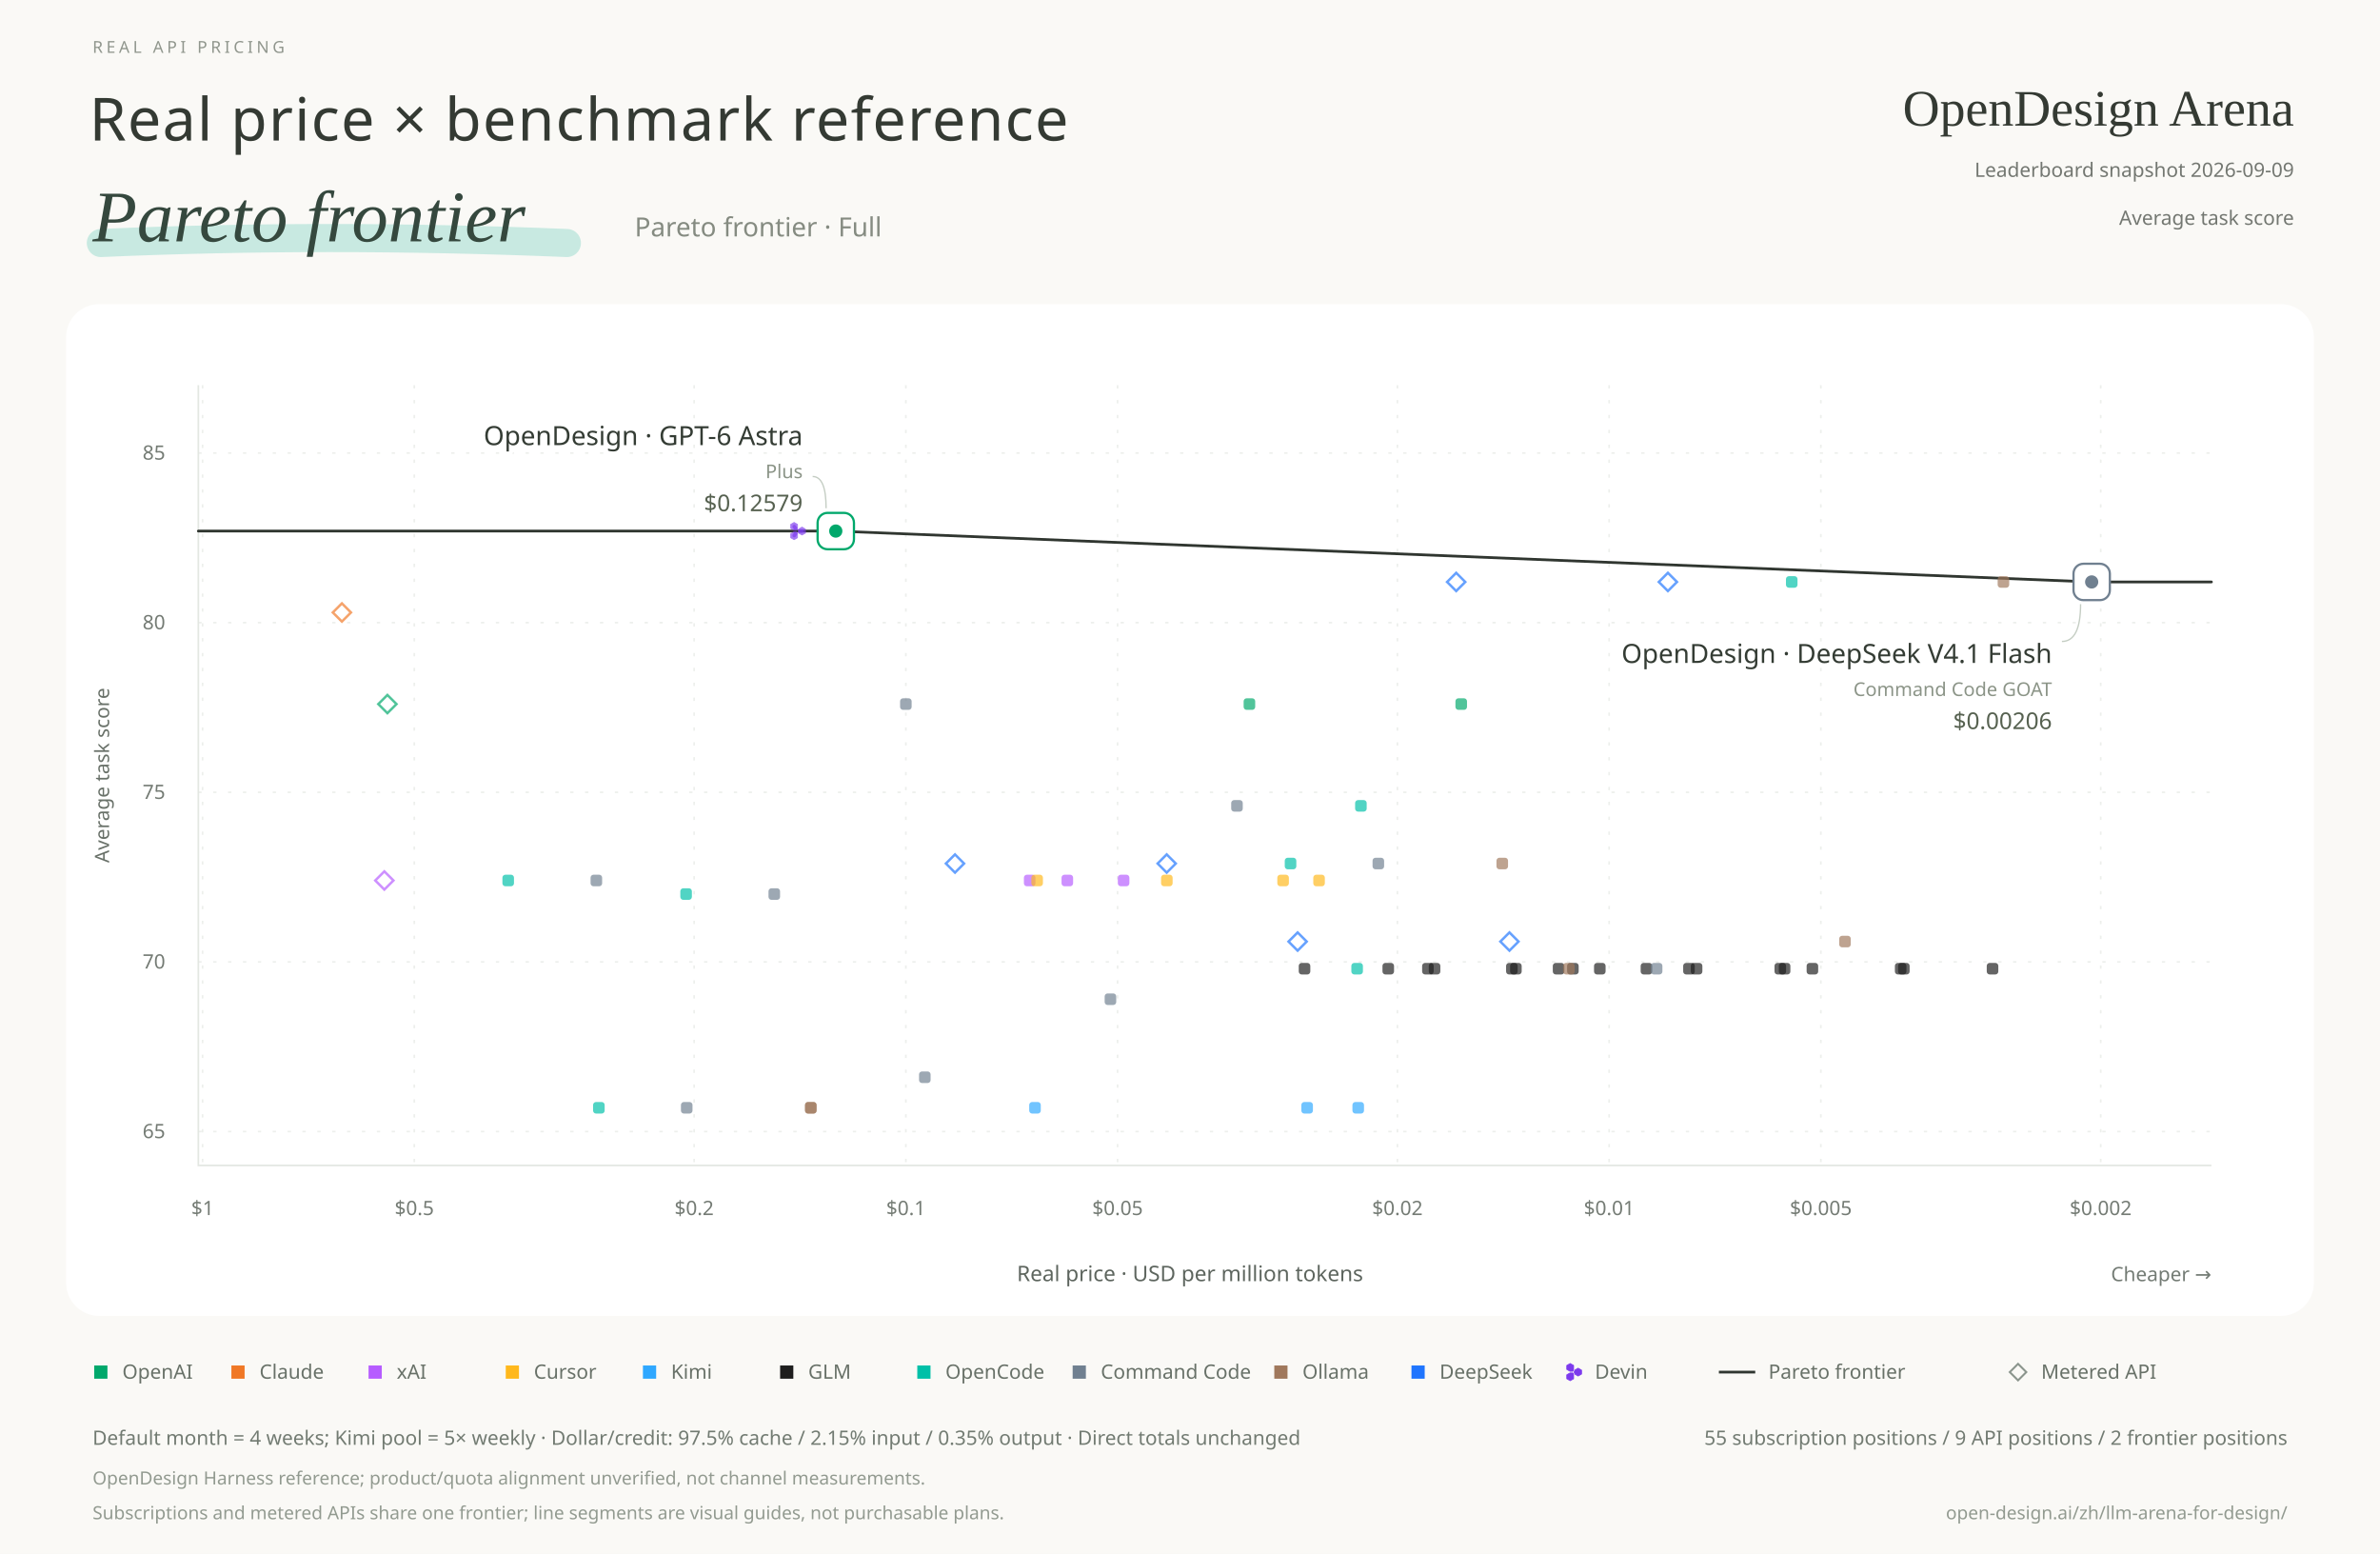
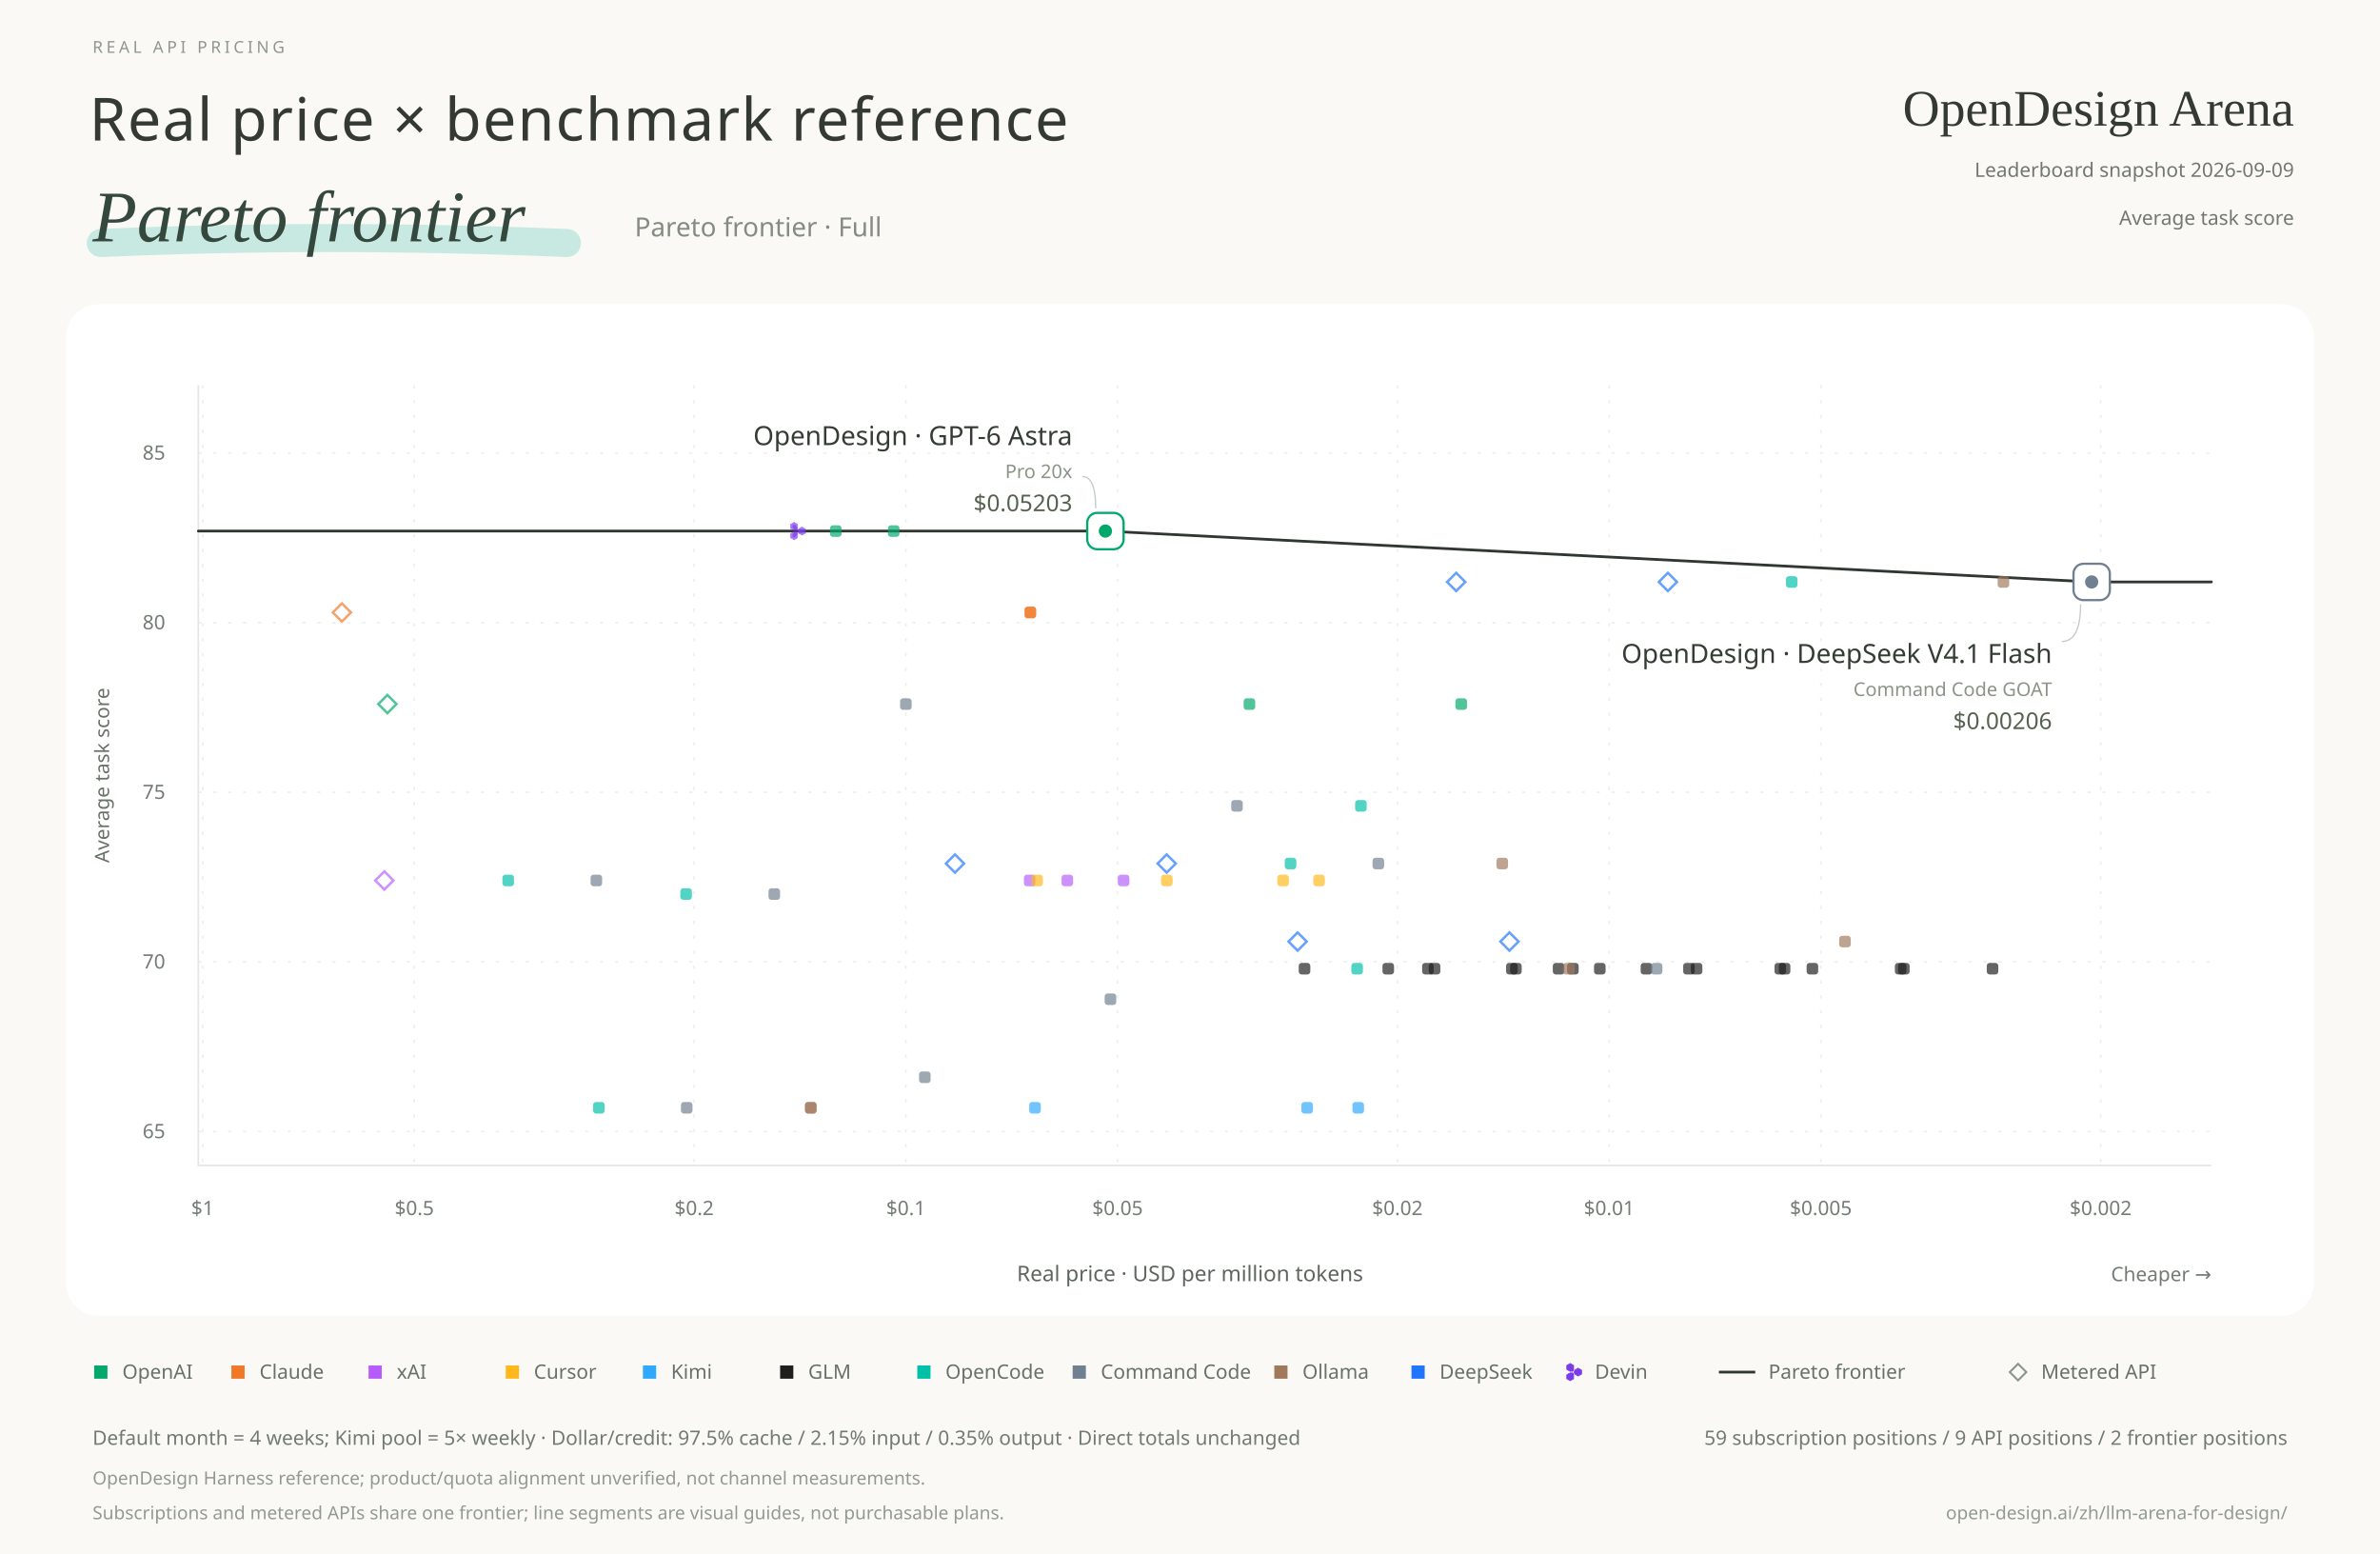
<svg xmlns="http://www.w3.org/2000/svg" width="1440" height="940" viewBox="0 0 1440 940" role="img" aria-labelledby="title desc">
  <style>text{font-family:"Microsoft YaHei","Segoe UI",sans-serif} .serif{font-family:"Times New Roman",serif} .number{font-family:"Segoe UI",sans-serif;font-variant-numeric:tabular-nums} .label-name{paint-order:stroke;stroke:#fff;stroke-width:5px;stroke-linejoin:round} .point:hover{opacity:1}</style>
  <rect width="1440" height="940" fill="#FAF9F6" />
  <text x="56.000" y="32.000" font-size="10" fill="#90968D" text-anchor="start" font-weight="400" letter-spacing="2.1">REAL API PRICING</text>
  <text x="54.000" y="85.000" font-size="36" fill="#343A33" text-anchor="start" font-weight="300" letter-spacing=".8">Real price × benchmark reference</text>
  <path d="M61 147 Q197 141 343 147" stroke="#9FDDD0" stroke-width="17" stroke-linecap="round" opacity=".55" fill="none" />
  <text x="56.000" y="146.000" font-size="44" fill="#35483E" text-anchor="start" font-weight="400" class="serif" font-style="italic">Pareto frontier</text>
  <text x="384.000" y="143.000" font-size="16" fill="#858B81" text-anchor="start" font-weight="300">Pareto frontier · Full</text>
  <text x="1388.000" y="76.000" font-size="31" fill="#343A33" text-anchor="end" font-weight="400" class="serif">OpenDesign Arena</text>
  <text x="1388.000" y="107.000" font-size="12" fill="#737771" text-anchor="end" font-weight="400">Leaderboard snapshot  2026-09-09</text>
  <text x="1388.000" y="136.000" font-size="12" fill="#737771" text-anchor="end" font-weight="400">Average task score</text>
  <rect x="40" y="184" width="1360" height="612" rx="20" fill="#FFFFFF" />
  <path d="M1271.014 233V705" stroke="#E8EBE7" stroke-dasharray="2 7" opacity=".8" />
  <text x="1271.014" y="735.000" font-size="12" fill="#747B74" text-anchor="middle" font-weight="400" class="number">$0.002</text>
  <path d="M1101.686 233V705" stroke="#E8EBE7" stroke-dasharray="2 7" opacity=".8" />
  <text x="1101.686" y="735.000" font-size="12" fill="#747B74" text-anchor="middle" font-weight="400" class="number">$0.005</text>
  <path d="M973.594 233V705" stroke="#E8EBE7" stroke-dasharray="2 7" opacity=".8" />
  <text x="973.594" y="735.000" font-size="12" fill="#747B74" text-anchor="middle" font-weight="400" class="number">$0.01</text>
  <path d="M845.502 233V705" stroke="#E8EBE7" stroke-dasharray="2 7" opacity=".8" />
  <text x="845.502" y="735.000" font-size="12" fill="#747B74" text-anchor="middle" font-weight="400" class="number">$0.02</text>
  <path d="M676.173 233V705" stroke="#E8EBE7" stroke-dasharray="2 7" opacity=".8" />
  <text x="676.173" y="735.000" font-size="12" fill="#747B74" text-anchor="middle" font-weight="400" class="number">$0.05</text>
  <path d="M548.081 233V705" stroke="#E8EBE7" stroke-dasharray="2 7" opacity=".8" />
  <text x="548.081" y="735.000" font-size="12" fill="#747B74" text-anchor="middle" font-weight="400" class="number">$0.1</text>
  <path d="M419.990 233V705" stroke="#E8EBE7" stroke-dasharray="2 7" opacity=".8" />
  <text x="419.990" y="735.000" font-size="12" fill="#747B74" text-anchor="middle" font-weight="400" class="number">$0.2</text>
  <path d="M250.661 233V705" stroke="#E8EBE7" stroke-dasharray="2 7" opacity=".8" />
  <text x="250.661" y="735.000" font-size="12" fill="#747B74" text-anchor="middle" font-weight="400" class="number">$0.5</text>
  <path d="M122.569 233V705" stroke="#E8EBE7" stroke-dasharray="2 7" opacity=".8" />
  <text x="122.569" y="735.000" font-size="12" fill="#747B74" text-anchor="middle" font-weight="400" class="number">$1</text>
  <path d="M120 684.478H1338" stroke="#E8EBE7" stroke-dasharray="2 7" opacity=".8" />
  <text x="100.000" y="688.478" font-size="12" fill="#747B74" text-anchor="end" font-weight="400" class="number">65</text>
  <path d="M120 581.870H1338" stroke="#E8EBE7" stroke-dasharray="2 7" opacity=".8" />
  <text x="100.000" y="585.870" font-size="12" fill="#747B74" text-anchor="end" font-weight="400" class="number">70</text>
  <path d="M120 479.261H1338" stroke="#E8EBE7" stroke-dasharray="2 7" opacity=".8" />
  <text x="100.000" y="483.261" font-size="12" fill="#747B74" text-anchor="end" font-weight="400" class="number">75</text>
  <path d="M120 376.652H1338" stroke="#E8EBE7" stroke-dasharray="2 7" opacity=".8" />
  <text x="100.000" y="380.652" font-size="12" fill="#747B74" text-anchor="end" font-weight="400" class="number">80</text>
  <path d="M120 274.043H1338" stroke="#E8EBE7" stroke-dasharray="2 7" opacity=".8" />
  <text x="100.000" y="278.043" font-size="12" fill="#747B74" text-anchor="end" font-weight="400" class="number">85</text>
  <path d="M120 233V705H1338" fill="none" stroke="#E3E7E2" />
  <text x="66.000" y="469.000" font-size="12" fill="#697169" text-anchor="middle" font-weight="400" transform="rotate(-90 66 469.0)">Average task score</text>
  <text x="720.000" y="775.000" font-size="13" fill="#5D655E" text-anchor="middle" font-weight="400">Real price · USD per million tokens</text>
  <text x="1338.000" y="775.000" font-size="12" fill="#737B74" text-anchor="end" font-weight="400">Cheaper →</text>
-   <path id="frontier" d="M120.000,321.243 L505.681,321.243 L1265.552,352.026 L1338.000,352.026" fill="none" stroke="#303630" stroke-width="1.65" stroke-linecap="round" stroke-linejoin="round" />
+   <path id="frontier" d="M120.000,321.243 L668.819,321.243 L1265.552,352.026 L1338.000,352.026" fill="none" stroke="#303630" stroke-width="1.65" stroke-linecap="round" stroke-linejoin="round" />
  <g class="point" data-billing="subscription" data-frontier="false" data-price="0.03247" data-score="77.6" data-x="755.952" data-y="425.904" transform="translate(755.952 425.904)">
    <rect x="-3.5" y="-3.5" width="7" height="7" rx="1.8" fill="#00A86B" opacity=".68" />
  </g>
  <g class="point" data-billing="subscription" data-frontier="false" data-price="0.01623" data-score="77.6" data-x="884.101" data-y="425.904" transform="translate(884.101 425.904)">
    <rect x="-3.5" y="-3.5" width="7" height="7" rx="1.8" fill="#00A86B" opacity=".68" />
  </g>
-   <g class="point" data-billing="subscription" data-frontier="true" data-price="0.12579" data-score="82.7" data-x="505.681" data-y="321.243" transform="translate(505.681 321.243)">
+   <g class="point" data-billing="subscription" data-frontier="false" data-price="0.12579" data-score="82.7" data-x="505.681" data-y="321.243" transform="translate(505.681 321.243)">
+     <rect x="-3.5" y="-3.5" width="7" height="7" rx="1.8" fill="#00A86B" opacity=".68" />
+   </g>
+   <g class="point" data-billing="subscription" data-frontier="true" data-price="0.05203" data-score="82.7" data-x="668.819" data-y="321.243" transform="translate(668.819 321.243)">
    <rect x="-11" y="-11" width="22" height="22" rx="6" fill="#FFF" stroke="#00A86B" stroke-width="1.35" />
    <circle r="4" fill="#00A86B" />
  </g>
  <g class="point" data-billing="subscription" data-frontier="false" data-price="0.14265" data-score="82.7" data-x="482.437" data-y="321.243" transform="translate(482.437 321.243)">
    <path d="M0.11,-1.63 L-1.97,-0.43 L-4.05,-1.63 L-4.05,-4.03 L-1.97,-5.23 L0.11,-4.03Z M0.11,4.03 L-1.97,5.23 L-4.05,4.03 L-4.05,1.63 L-1.97,0.43 L0.11,1.63Z M4.91,1.20 L2.83,2.40 L0.75,1.20 L0.75,-1.20 L2.83,-2.40 L4.91,-1.20Z" fill="#7C3AED" opacity="0.68" stroke="#7C3AED" stroke-width="0.43" stroke-linejoin="round" />
    <path d="M-0.89,-1.27 L-1.87,-2.69 M-0.89,1.27 L-1.87,2.69 M1.27,0.00 L2.69,0.00" stroke="#7C3AED" stroke-width="2.16" stroke-linecap="round" opacity="0.68" fill="none" />
  </g>
+   <g class="point" data-billing="subscription" data-frontier="false" data-price="0.06653" data-score="80.3" data-x="623.390" data-y="370.496" transform="translate(623.390 370.496)">
+     <rect x="-3.5" y="-3.5" width="7" height="7" rx="1.8" fill="#F07826" opacity=".68" />
+   </g>
  <g class="point" data-billing="subscription" data-frontier="false" data-price="0.05894" data-score="72.4" data-x="645.775" data-y="532.617" transform="translate(645.775 532.617)">
    <rect x="-3.5" y="-3.5" width="7" height="7" rx="1.8" fill="#B65CFF" opacity=".68" />
  </g>
  <g class="point" data-billing="subscription" data-frontier="false" data-price="0.04902" data-score="72.4" data-x="679.831" data-y="532.617" transform="translate(679.831 532.617)">
    <rect x="-3.5" y="-3.5" width="7" height="7" rx="1.8" fill="#B65CFF" opacity=".68" />
  </g>
  <g class="point" data-billing="subscription" data-frontier="false" data-price="0.06667" data-score="72.4" data-x="623.001" data-y="532.617" transform="translate(623.001 532.617)">
    <rect x="-3.5" y="-3.5" width="7" height="7" rx="1.8" fill="#B65CFF" opacity=".68" />
  </g>
  <g class="point" data-billing="subscription" data-frontier="false" data-price="0.02585" data-score="72.4" data-x="798.087" data-y="532.617" transform="translate(798.087 532.617)">
    <rect x="-3.5" y="-3.5" width="7" height="7" rx="1.8" fill="#FFB81C" opacity=".68" />
  </g>
  <g class="point" data-billing="subscription" data-frontier="false" data-price="0.06506" data-score="72.4" data-x="627.519" data-y="532.617" transform="translate(627.519 532.617)">
    <rect x="-3.5" y="-3.5" width="7" height="7" rx="1.8" fill="#FFB81C" opacity=".68" />
  </g>
  <g class="point" data-billing="subscription" data-frontier="false" data-price="0.04255" data-score="72.4" data-x="705.989" data-y="532.617" transform="translate(705.989 532.617)">
    <rect x="-3.5" y="-3.5" width="7" height="7" rx="1.8" fill="#FFB81C" opacity=".68" />
  </g>
  <g class="point" data-billing="subscription" data-frontier="false" data-price="0.02908" data-score="72.4" data-x="776.329" data-y="532.617" transform="translate(776.329 532.617)">
    <rect x="-3.5" y="-3.5" width="7" height="7" rx="1.8" fill="#FFB81C" opacity=".68" />
  </g>
  <g class="point" data-billing="subscription" data-frontier="false" data-price="0.02688" data-score="65.7" data-x="790.866" data-y="670.113" transform="translate(790.866 670.113)">
    <rect x="-3.5" y="-3.5" width="7" height="7" rx="1.8" fill="#2FA8FF" opacity=".68" />
  </g>
  <g class="point" data-billing="subscription" data-frontier="false" data-price="0.06552" data-score="65.7" data-x="626.217" data-y="670.113" transform="translate(626.217 670.113)">
    <rect x="-3.5" y="-3.5" width="7" height="7" rx="1.8" fill="#2FA8FF" opacity=".68" />
  </g>
  <g class="point" data-billing="subscription" data-frontier="false" data-price="0.02274" data-score="65.7" data-x="821.775" data-y="670.113" transform="translate(821.775 670.113)">
    <rect x="-3.5" y="-3.5" width="7" height="7" rx="1.8" fill="#2FA8FF" opacity=".68" />
  </g>
  <g class="point" data-billing="subscription" data-frontier="false" data-price="0.02711" data-score="69.8" data-x="789.292" data-y="585.974" transform="translate(789.292 585.974)">
    <rect x="-3.5" y="-3.5" width="7" height="7" rx="1.8" fill="#1E1E1E" opacity=".68" />
  </g>
  <g class="point" data-billing="subscription" data-frontier="false" data-price="0.0181" data-score="69.8" data-x="863.948" data-y="585.974" transform="translate(863.948 585.974)">
    <rect x="-3.5" y="-3.5" width="7" height="7" rx="1.8" fill="#1E1E1E" opacity=".68" />
  </g>
  <g class="point" data-billing="subscription" data-frontier="false" data-price="0.01357" data-score="69.8" data-x="917.179" data-y="585.974" transform="translate(917.179 585.974)">
    <rect x="-3.5" y="-3.5" width="7" height="7" rx="1.8" fill="#1E1E1E" opacity=".68" />
  </g>
  <g class="point" data-billing="subscription" data-frontier="false" data-price="0.01126" data-score="69.8" data-x="951.663" data-y="585.974" transform="translate(951.663 585.974)">
    <rect x="-3.5" y="-3.5" width="7" height="7" rx="1.8" fill="#1E1E1E" opacity=".68" />
  </g>
  <g class="point" data-billing="subscription" data-frontier="false" data-price="0.00751" data-score="69.8" data-x="1026.510" data-y="585.974" transform="translate(1026.510 585.974)">
    <rect x="-3.5" y="-3.5" width="7" height="7" rx="1.8" fill="#1E1E1E" opacity=".68" />
  </g>
  <g class="point" data-billing="subscription" data-frontier="false" data-price="0.00563" data-score="69.8" data-x="1079.755" data-y="585.974" transform="translate(1079.755 585.974)">
    <rect x="-3.5" y="-3.5" width="7" height="7" rx="1.8" fill="#1E1E1E" opacity=".68" />
  </g>
  <g class="point" data-billing="subscription" data-frontier="false" data-price="0.02061" data-score="69.8" data-x="839.950" data-y="585.974" transform="translate(839.950 585.974)">
    <rect x="-3.5" y="-3.5" width="7" height="7" rx="1.8" fill="#1E1E1E" opacity=".68" />
  </g>
  <g class="point" data-billing="subscription" data-frontier="false" data-price="0.01375" data-score="69.8" data-x="914.744" data-y="585.974" transform="translate(914.744 585.974)">
    <rect x="-3.5" y="-3.5" width="7" height="7" rx="1.8" fill="#1E1E1E" opacity=".68" />
  </g>
  <g class="point" data-billing="subscription" data-frontier="false" data-price="0.01031" data-score="69.8" data-x="967.952" data-y="585.974" transform="translate(967.952 585.974)">
    <rect x="-3.5" y="-3.5" width="7" height="7" rx="1.8" fill="#1E1E1E" opacity=".68" />
  </g>
  <g class="point" data-billing="subscription" data-frontier="false" data-price="0.00571" data-score="69.8" data-x="1077.148" data-y="585.974" transform="translate(1077.148 585.974)">
    <rect x="-3.5" y="-3.5" width="7" height="7" rx="1.8" fill="#1E1E1E" opacity=".68" />
  </g>
  <g class="point" data-billing="subscription" data-frontier="false" data-price="0.00381" data-score="69.8" data-x="1151.915" data-y="585.974" transform="translate(1151.915 585.974)">
    <rect x="-3.5" y="-3.5" width="7" height="7" rx="1.8" fill="#1E1E1E" opacity=".68" />
  </g>
  <g class="point" data-billing="subscription" data-frontier="false" data-price="0.00285" data-score="69.8" data-x="1205.564" data-y="585.974" transform="translate(1205.564 585.974)">
    <rect x="-3.5" y="-3.5" width="7" height="7" rx="1.8" fill="#1E1E1E" opacity=".68" />
  </g>
  <g class="point" data-billing="subscription" data-frontier="false" data-price="0.01771" data-score="69.8" data-x="867.974" data-y="585.974" transform="translate(867.974 585.974)">
    <rect x="-3.5" y="-3.5" width="7" height="7" rx="1.8" fill="#1E1E1E" opacity=".68" />
  </g>
  <g class="point" data-billing="subscription" data-frontier="false" data-price="0.0118" data-score="69.8" data-x="943.007" data-y="585.974" transform="translate(943.007 585.974)">
    <rect x="-3.5" y="-3.5" width="7" height="7" rx="1.8" fill="#1E1E1E" opacity=".68" />
  </g>
  <g class="point" data-billing="subscription" data-frontier="false" data-price="0.00885" data-score="69.8" data-x="996.170" data-y="585.974" transform="translate(996.170 585.974)">
    <rect x="-3.5" y="-3.5" width="7" height="7" rx="1.8" fill="#1E1E1E" opacity=".68" />
  </g>
  <g class="point" data-billing="subscription" data-frontier="false" data-price="0.0077" data-score="69.8" data-x="1021.893" data-y="585.974" transform="translate(1021.893 585.974)">
    <rect x="-3.5" y="-3.5" width="7" height="7" rx="1.8" fill="#1E1E1E" opacity=".68" />
  </g>
  <g class="point" data-billing="subscription" data-frontier="false" data-price="0.00514" data-score="69.8" data-x="1096.582" data-y="585.974" transform="translate(1096.582 585.974)">
    <rect x="-3.5" y="-3.5" width="7" height="7" rx="1.8" fill="#1E1E1E" opacity=".68" />
  </g>
  <g class="point" data-billing="subscription" data-frontier="false" data-price="0.00385" data-score="69.8" data-x="1149.985" data-y="585.974" transform="translate(1149.985 585.974)">
    <rect x="-3.5" y="-3.5" width="7" height="7" rx="1.8" fill="#1E1E1E" opacity=".68" />
  </g>
  <g class="point" data-billing="subscription" data-frontier="false" data-price="0.36765" data-score="72.4" data-x="307.482" data-y="532.617" transform="translate(307.482 532.617)">
    <rect x="-3.5" y="-3.5" width="7" height="7" rx="1.8" fill="#00C0A8" opacity=".68" />
  </g>
  <g class="point" data-billing="subscription" data-frontier="false" data-price="0.02282" data-score="69.8" data-x="821.126" data-y="585.974" transform="translate(821.126 585.974)">
    <rect x="-3.5" y="-3.5" width="7" height="7" rx="1.8" fill="#00C0A8" opacity=".68" />
  </g>
  <g class="point" data-billing="subscription" data-frontier="false" data-price="0.27322" data-score="65.7" data-x="362.340" data-y="670.113" transform="translate(362.340 670.113)">
    <rect x="-3.5" y="-3.5" width="7" height="7" rx="1.8" fill="#00C0A8" opacity=".68" />
  </g>
  <g class="point" data-billing="subscription" data-frontier="false" data-price="0.20534" data-score="72" data-x="415.120" data-y="540.826" transform="translate(415.120 540.826)">
    <rect x="-3.5" y="-3.5" width="7" height="7" rx="1.8" fill="#00C0A8" opacity=".68" />
  </g>
  <g class="point" data-billing="subscription" data-frontier="false" data-price="0.0055" data-score="81.2" data-x="1084.073" data-y="352.026" transform="translate(1084.073 352.026)">
    <rect x="-3.5" y="-3.5" width="7" height="7" rx="1.8" fill="#00C0A8" opacity=".68" />
  </g>
  <g class="point" data-billing="subscription" data-frontier="false" data-price="0.02838" data-score="72.9" data-x="780.831" data-y="522.357" transform="translate(780.831 522.357)">
    <rect x="-3.5" y="-3.5" width="7" height="7" rx="1.8" fill="#00C0A8" opacity=".68" />
  </g>
  <g class="point" data-billing="subscription" data-frontier="false" data-price="0.02254" data-score="74.6" data-x="823.407" data-y="487.470" transform="translate(823.407 487.470)">
    <rect x="-3.5" y="-3.5" width="7" height="7" rx="1.8" fill="#00C0A8" opacity=".68" />
  </g>
  <g class="point" data-billing="subscription" data-frontier="false" data-price="0.1" data-score="77.6" data-x="548.081" data-y="425.904" transform="translate(548.081 425.904)">
    <rect x="-3.5" y="-3.5" width="7" height="7" rx="1.8" fill="#708090" opacity=".68" />
  </g>
  <g class="point" data-billing="subscription" data-frontier="true" data-price="0.00206" data-score="81.2" data-x="1265.552" data-y="352.026" transform="translate(1265.552 352.026)">
    <rect x="-11" y="-11" width="22" height="22" rx="6" fill="#FFF" stroke="#708090" stroke-width="1.35" />
    <circle r="4" fill="#708090" />
  </g>
  <g class="point" data-billing="subscription" data-frontier="false" data-price="0.00856" data-score="69.8" data-x="1002.327" data-y="585.974" transform="translate(1002.327 585.974)">
    <rect x="-3.5" y="-3.5" width="7" height="7" rx="1.8" fill="#708090" opacity=".68" />
  </g>
  <g class="point" data-billing="subscription" data-frontier="false" data-price="0.05118" data-score="68.9" data-x="671.863" data-y="604.443" transform="translate(671.863 604.443)">
    <rect x="-3.5" y="-3.5" width="7" height="7" rx="1.8" fill="#708090" opacity=".68" />
  </g>
  <g class="point" data-billing="subscription" data-frontier="false" data-price="0.02129" data-score="72.9" data-x="833.951" data-y="522.357" transform="translate(833.951 522.357)">
    <rect x="-3.5" y="-3.5" width="7" height="7" rx="1.8" fill="#708090" opacity=".68" />
  </g>
  <g class="point" data-billing="subscription" data-frontier="false" data-price="0.15385" data-score="72" data-x="468.469" data-y="540.826" transform="translate(468.469 540.826)">
    <rect x="-3.5" y="-3.5" width="7" height="7" rx="1.8" fill="#708090" opacity=".68" />
  </g>
  <g class="point" data-billing="subscription" data-frontier="false" data-price="0.03382" data-score="74.6" data-x="748.424" data-y="487.470" transform="translate(748.424 487.470)">
    <rect x="-3.5" y="-3.5" width="7" height="7" rx="1.8" fill="#708090" opacity=".68" />
  </g>
  <g class="point" data-billing="subscription" data-frontier="false" data-price="0.09398" data-score="66.6" data-x="559.555" data-y="651.643" transform="translate(559.555 651.643)">
    <rect x="-3.5" y="-3.5" width="7" height="7" rx="1.8" fill="#708090" opacity=".68" />
  </g>
  <g class="point" data-billing="subscription" data-frontier="false" data-price="0.20492" data-score="65.7" data-x="415.498" data-y="670.113" transform="translate(415.498 670.113)">
    <rect x="-3.5" y="-3.5" width="7" height="7" rx="1.8" fill="#708090" opacity=".68" />
  </g>
  <g class="point" data-billing="subscription" data-frontier="false" data-price="0.27548" data-score="72.4" data-x="360.818" data-y="532.617" transform="translate(360.818 532.617)">
    <rect x="-3.5" y="-3.5" width="7" height="7" rx="1.8" fill="#708090" opacity=".68" />
  </g>
  <g class="point" data-billing="subscription" data-frontier="false" data-price="0.00275" data-score="81.2" data-x="1212.164" data-y="352.026" transform="translate(1212.164 352.026)">
    <rect x="-3.5" y="-3.5" width="7" height="7" rx="1.8" fill="#A0785C" opacity=".68" />
  </g>
  <g class="point" data-billing="subscription" data-frontier="false" data-price="0.00462" data-score="70.6" data-x="1116.293" data-y="569.557" transform="translate(1116.293 569.557)">
    <rect x="-3.5" y="-3.5" width="7" height="7" rx="1.8" fill="#A0785C" opacity=".68" />
  </g>
  <g class="point" data-billing="subscription" data-frontier="false" data-price="0.01419" data-score="72.9" data-x="908.923" data-y="522.357" transform="translate(908.923 522.357)">
    <rect x="-3.5" y="-3.5" width="7" height="7" rx="1.8" fill="#A0785C" opacity=".68" />
  </g>
  <g class="point" data-billing="subscription" data-frontier="false" data-price="0.01141" data-score="69.8" data-x="949.218" data-y="585.974" transform="translate(949.218 585.974)">
    <rect x="-3.5" y="-3.5" width="7" height="7" rx="1.8" fill="#A0785C" opacity=".68" />
  </g>
  <g class="point" data-billing="subscription" data-frontier="false" data-price="0.13652" data-score="65.7" data-x="490.554" data-y="670.113" transform="translate(490.554 670.113)">
    <rect x="-3.5" y="-3.5" width="7" height="7" rx="1.8" fill="#A0785C" opacity=".68" />
  </g>
  <g class="point" data-billing="subscription" data-frontier="false" data-price="0.1365" data-score="65.7" data-x="490.581" data-y="670.113" transform="translate(490.581 670.113)">
    <rect x="-3.5" y="-3.5" width="7" height="7" rx="1.8" fill="#A0785C" opacity=".68" />
  </g>
+   <g class="point" data-billing="subscription" data-frontier="false" data-price="0.06652" data-score="80.3" data-x="623.417" data-y="370.496" transform="translate(623.417 370.496)">
+     <rect x="-3.5" y="-3.5" width="7" height="7" rx="1.8" fill="#F07826" opacity=".68" />
+   </g>
+   <g class="point" data-billing="subscription" data-frontier="false" data-price="0.10406" data-score="82.7" data-x="540.727" data-y="321.243" transform="translate(540.727 321.243)">
+     <rect x="-3.5" y="-3.5" width="7" height="7" rx="1.8" fill="#00A86B" opacity=".68" />
+   </g>
  <g class="point" data-billing="metered" data-frontier="false" data-price="0.00825" data-score="81.2" data-x="1009.144" data-y="352.026" transform="translate(1009.144 352.026)">
    <path d="M0 -5.5L5.5 0 0 5.5 -5.5 0Z" fill="white" stroke="#1F75FE" stroke-width="1.5" opacity=".68" />
  </g>
  <g class="point" data-billing="metered" data-frontier="false" data-price="0.0165" data-score="81.2" data-x="881.052" data-y="352.026" transform="translate(881.052 352.026)">
    <path d="M0 -5.5L5.5 0 0 5.5 -5.5 0Z" fill="white" stroke="#1F75FE" stroke-width="1.5" opacity=".68" />
  </g>
  <g class="point" data-billing="metered" data-frontier="false" data-price="0.01386" data-score="70.6" data-x="913.272" data-y="569.557" transform="translate(913.272 569.557)">
    <path d="M0 -5.5L5.5 0 0 5.5 -5.5 0Z" fill="white" stroke="#1F75FE" stroke-width="1.5" opacity=".68" />
  </g>
  <g class="point" data-billing="metered" data-frontier="false" data-price="0.02773" data-score="70.6" data-x="785.113" data-y="569.557" transform="translate(785.113 569.557)">
    <path d="M0 -5.5L5.5 0 0 5.5 -5.5 0Z" fill="white" stroke="#1F75FE" stroke-width="1.5" opacity=".68" />
  </g>
  <g class="point" data-billing="metered" data-frontier="false" data-price="0.04257" data-score="72.9" data-x="705.902" data-y="522.357" transform="translate(705.902 522.357)">
    <path d="M0 -5.5L5.5 0 0 5.5 -5.5 0Z" fill="white" stroke="#1F75FE" stroke-width="1.5" opacity=".68" />
  </g>
  <g class="point" data-billing="metered" data-frontier="false" data-price="0.08514" data-score="72.9" data-x="577.810" data-y="522.357" transform="translate(577.810 522.357)">
    <path d="M0 -5.5L5.5 0 0 5.5 -5.5 0Z" fill="white" stroke="#1F75FE" stroke-width="1.5" opacity=".68" />
  </g>
  <g class="point" data-billing="metered" data-frontier="false" data-price="0.546" data-score="77.6" data-x="234.397" data-y="425.904" transform="translate(234.397 425.904)">
    <path d="M0 -5.5L5.5 0 0 5.5 -5.5 0Z" fill="white" stroke="#00A86B" stroke-width="1.5" opacity=".68" />
  </g>
  <g class="point" data-billing="metered" data-frontier="false" data-price="0.5515" data-score="72.4" data-x="232.545" data-y="532.617" transform="translate(232.545 532.617)">
    <path d="M0 -5.5L5.5 0 0 5.5 -5.5 0Z" fill="white" stroke="#B65CFF" stroke-width="1.5" opacity=".68" />
  </g>
  <g class="point" data-billing="metered" data-frontier="false" data-price="0.63375" data-score="80.3" data-x="206.856" data-y="370.496" transform="translate(206.856 370.496)">
    <path d="M0 -5.5L5.5 0 0 5.5 -5.5 0Z" fill="white" stroke="#F07826" stroke-width="1.5" opacity=".68" />
  </g>
  <g class="front-label" data-model="gpt-6-astra">
-     <path d="M499.823,307.435Q499.823,288.243 491.681,288.243" stroke="#C4CDC3" stroke-width=".8" fill="none" />
-     <text x="485.681" y="269.243" font-size="16" fill="#343C34" text-anchor="end" font-weight="400" class="label-name">OpenDesign · GPT-6 Astra</text>
-     <text x="485.681" y="289.243" font-size="11.5" fill="#8B9487" text-anchor="end" font-weight="400">Plus</text>
-     <text x="485.681" y="309.243" font-size="14" fill="#566150" text-anchor="end" font-weight="400" class="number">$0.12579</text>
+     <path d="M662.961,307.435Q662.961,288.243 654.819,288.243" stroke="#C4CDC3" stroke-width=".8" fill="none" />
+     <text x="648.819" y="269.243" font-size="16" fill="#343C34" text-anchor="end" font-weight="400" class="label-name">OpenDesign · GPT-6 Astra</text>
+     <text x="648.819" y="289.243" font-size="11.5" fill="#8B9487" text-anchor="end" font-weight="400">Pro 20x</text>
+     <text x="648.819" y="309.243" font-size="14" fill="#566150" text-anchor="end" font-weight="400" class="number">$0.05203</text>
  </g>
  <g class="front-label" data-model="deepseek-v4.1-flash">
    <path d="M1258.843,365.442Q1258.843,388.026 1247.552,388.026" stroke="#C4CDC3" stroke-width=".8" fill="none" />
    <text x="1241.552" y="401.026" font-size="16" fill="#343C34" text-anchor="end" font-weight="400" class="label-name">OpenDesign · DeepSeek V4.1 Flash</text>
    <text x="1241.552" y="421.026" font-size="11.5" fill="#8B9487" text-anchor="end" font-weight="400">Command Code GOAT</text>
    <text x="1241.552" y="441.026" font-size="14" fill="#566150" text-anchor="end" font-weight="400" class="number">$0.00206</text>
  </g>
  <rect x="57" y="826" width="8" height="8" fill="#00A86B" />
  <text x="74.000" y="834.000" font-size="12" fill="#687168" text-anchor="start" font-weight="400">OpenAI</text>
  <rect x="140" y="826" width="8" height="8" fill="#F07826" />
  <text x="157.000" y="834.000" font-size="12" fill="#687168" text-anchor="start" font-weight="400">Claude</text>
  <rect x="223" y="826" width="8" height="8" fill="#B65CFF" />
  <text x="240.000" y="834.000" font-size="12" fill="#687168" text-anchor="start" font-weight="400">xAI</text>
  <rect x="306" y="826" width="8" height="8" fill="#FFB81C" />
  <text x="323.000" y="834.000" font-size="12" fill="#687168" text-anchor="start" font-weight="400">Cursor</text>
  <rect x="389" y="826" width="8" height="8" fill="#2FA8FF" />
  <text x="406.000" y="834.000" font-size="12" fill="#687168" text-anchor="start" font-weight="400">Kimi</text>
  <rect x="472" y="826" width="8" height="8" fill="#1E1E1E" />
  <text x="489.000" y="834.000" font-size="12" fill="#687168" text-anchor="start" font-weight="400">GLM</text>
  <rect x="555" y="826" width="8" height="8" fill="#00C0A8" />
  <text x="572.000" y="834.000" font-size="12" fill="#687168" text-anchor="start" font-weight="400">OpenCode</text>
  <rect x="649" y="826" width="8" height="8" fill="#708090" />
  <text x="666.000" y="834.000" font-size="12" fill="#687168" text-anchor="start" font-weight="400">Command Code</text>
  <rect x="771" y="826" width="8" height="8" fill="#A0785C" />
  <text x="788.000" y="834.000" font-size="12" fill="#687168" text-anchor="start" font-weight="400">Ollama</text>
  <rect x="854" y="826" width="8" height="8" fill="#1F75FE" />
  <text x="871.000" y="834.000" font-size="12" fill="#687168" text-anchor="start" font-weight="400">DeepSeek</text>
  <path d="M952.11,828.37 L950.03,829.57 L947.95,828.37 L947.95,825.97 L950.03,824.77 L952.11,825.97Z M952.11,834.03 L950.03,835.23 L947.95,834.03 L947.95,831.63 L950.03,830.43 L952.11,831.63Z M956.91,831.20 L954.83,832.40 L952.75,831.20 L952.75,828.80 L954.83,827.60 L956.91,828.80Z" fill="#7C3AED" opacity="1.0" stroke="#7C3AED" stroke-width="0.43" stroke-linejoin="round" />
  <path d="M951.11,828.73 L950.13,827.31 M951.11,831.27 L950.13,832.69 M953.27,830.00 L954.69,830.00" stroke="#7C3AED" stroke-width="2.16" stroke-linecap="round" opacity="1.0" fill="none" />
  <text x="965.000" y="834.000" font-size="12" fill="#687168" text-anchor="start" font-weight="400">Devin</text>
  <path d="M1040 830h22" stroke="#303630" stroke-width="1.65" />
  <text x="1070.000" y="834.000" font-size="12" fill="#687168" text-anchor="start" font-weight="400">Pareto frontier</text>
  <path d="M1221 825l5 5-5 5-5-5Z" fill="none" stroke="#8B958D" stroke-width="1.2" />
  <text x="1235.000" y="834.000" font-size="12" fill="#687168" text-anchor="start" font-weight="400">Metered API</text>
  <text x="56.000" y="874.000" font-size="12" fill="#727B72" text-anchor="start" font-weight="400">Default month = 4 weeks; Kimi pool = 5× weekly · Dollar/credit: 97.5% cache / 2.15% input / 0.35% output · Direct totals unchanged</text>
-   <text x="1384.000" y="874.000" font-size="12" fill="#727B72" text-anchor="end" font-weight="400">55 subscription positions / 9 API positions / 2 frontier positions</text>
+   <text x="1384.000" y="874.000" font-size="12" fill="#727B72" text-anchor="end" font-weight="400">59 subscription positions / 9 API positions / 2 frontier positions</text>
  <text x="56.000" y="898.000" font-size="11" fill="#929A90" text-anchor="start" font-weight="400">OpenDesign Harness reference; product/quota alignment unverified, not channel measurements.</text>
  <text x="56.000" y="919.000" font-size="11" fill="#929A90" text-anchor="start" font-weight="400">Subscriptions and metered APIs share one frontier; line segments are visual guides, not purchasable plans.</text>
  <text x="1384.000" y="919.000" font-size="11" fill="#929A90" text-anchor="end" font-weight="400">open-design.ai/zh/llm-arena-for-design/</text>
</svg>
